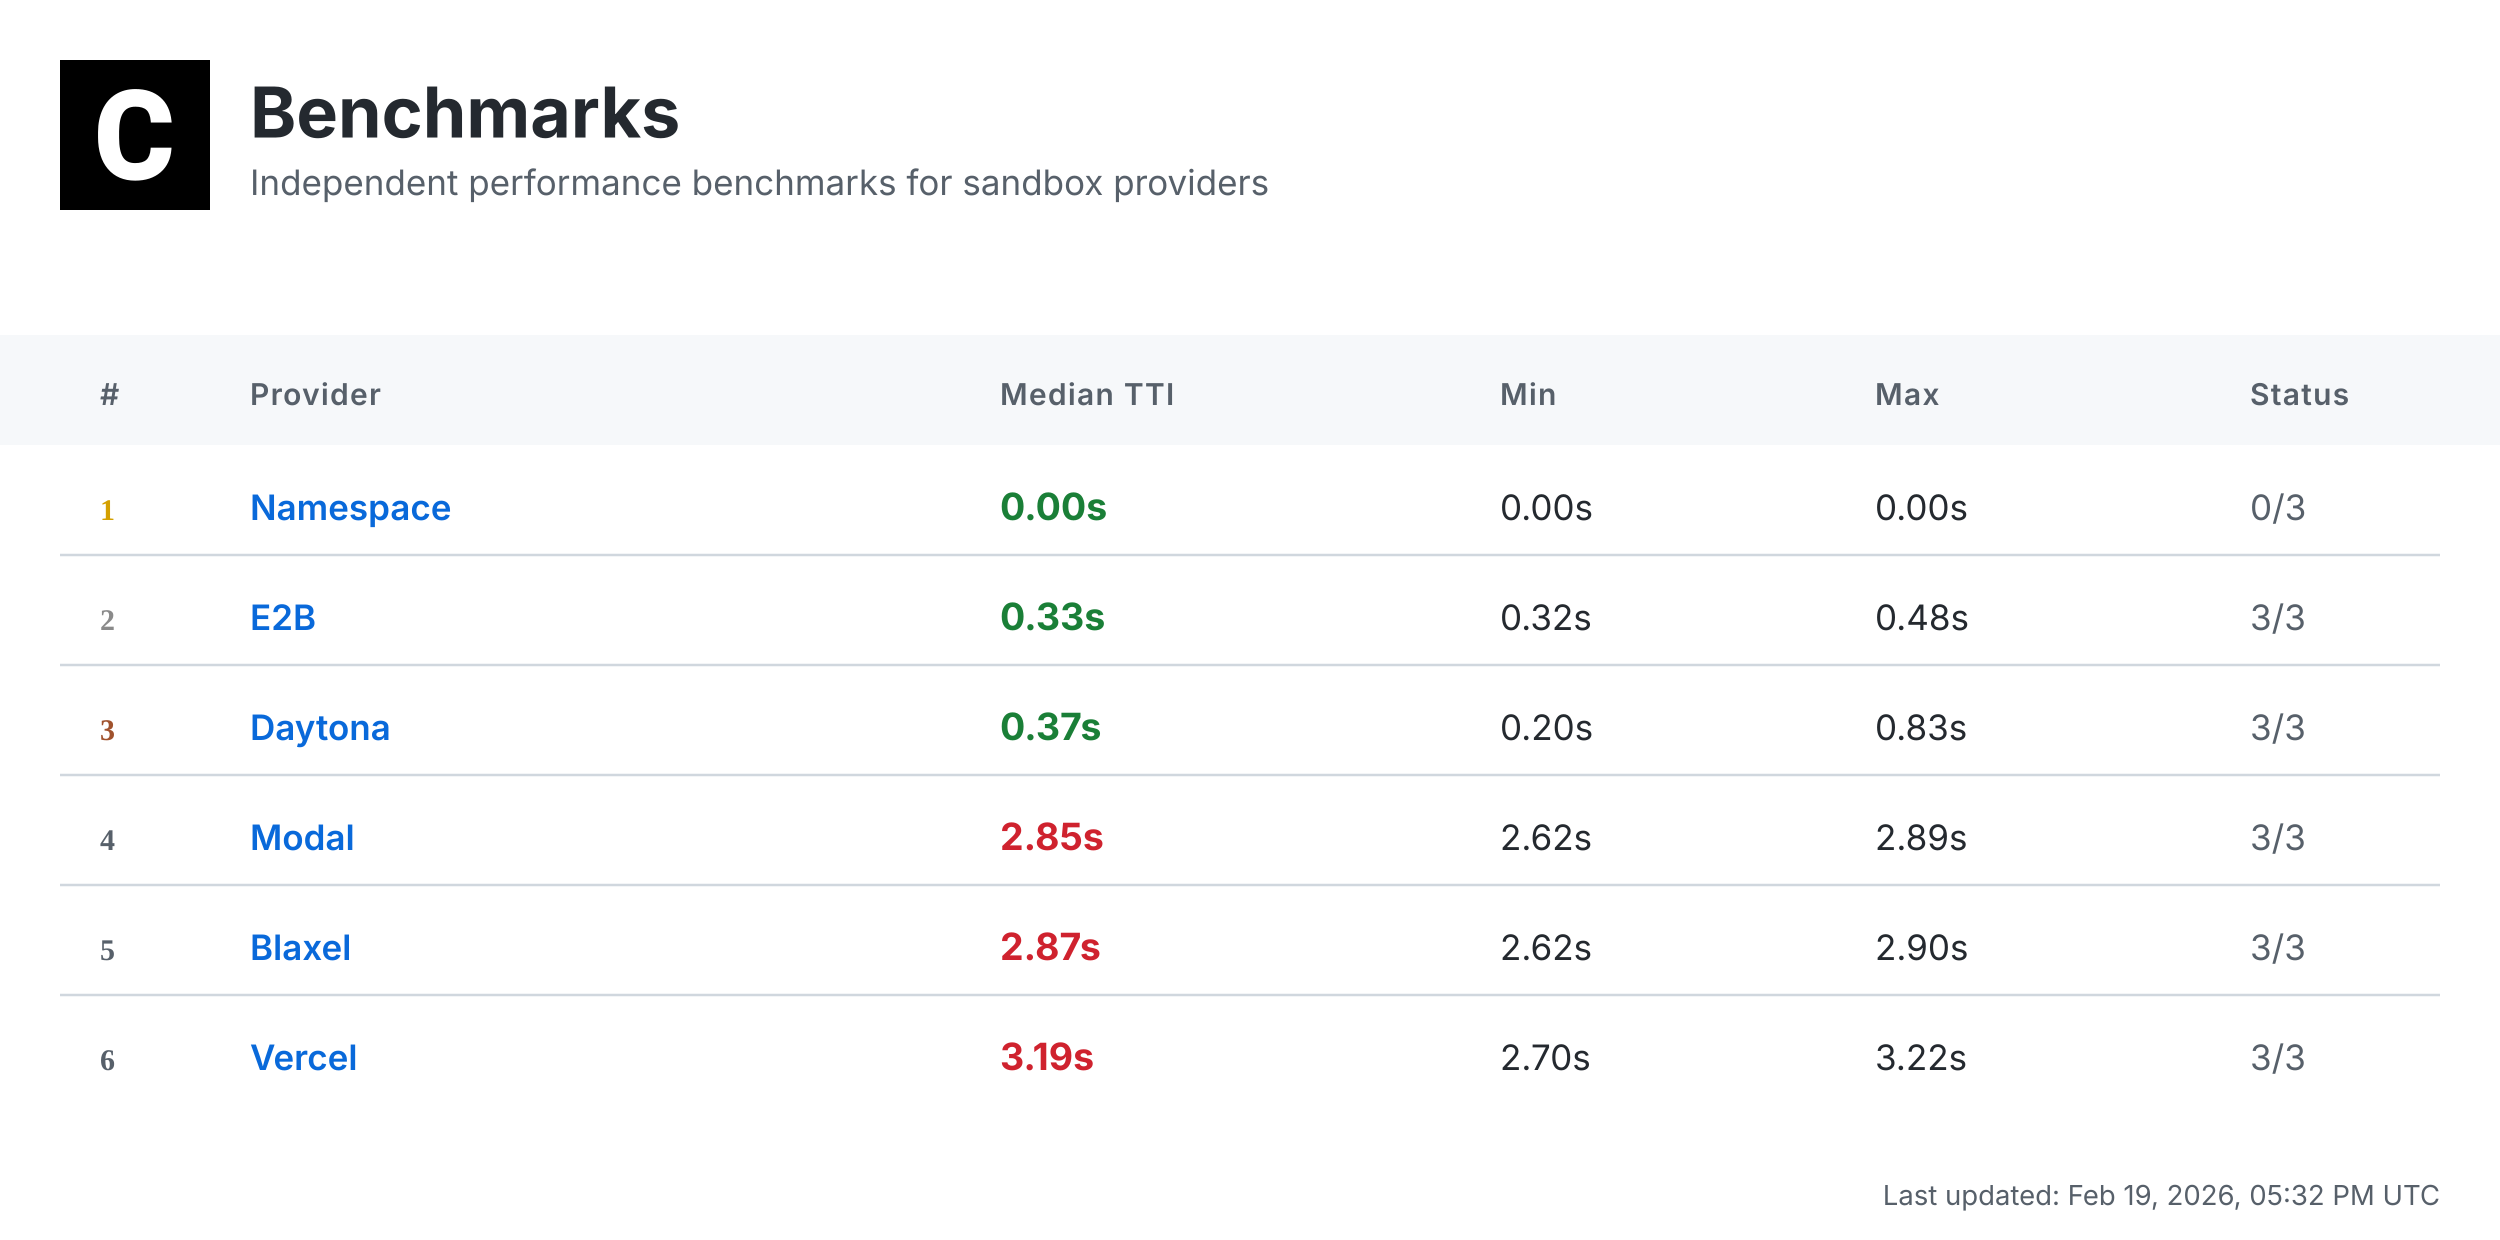
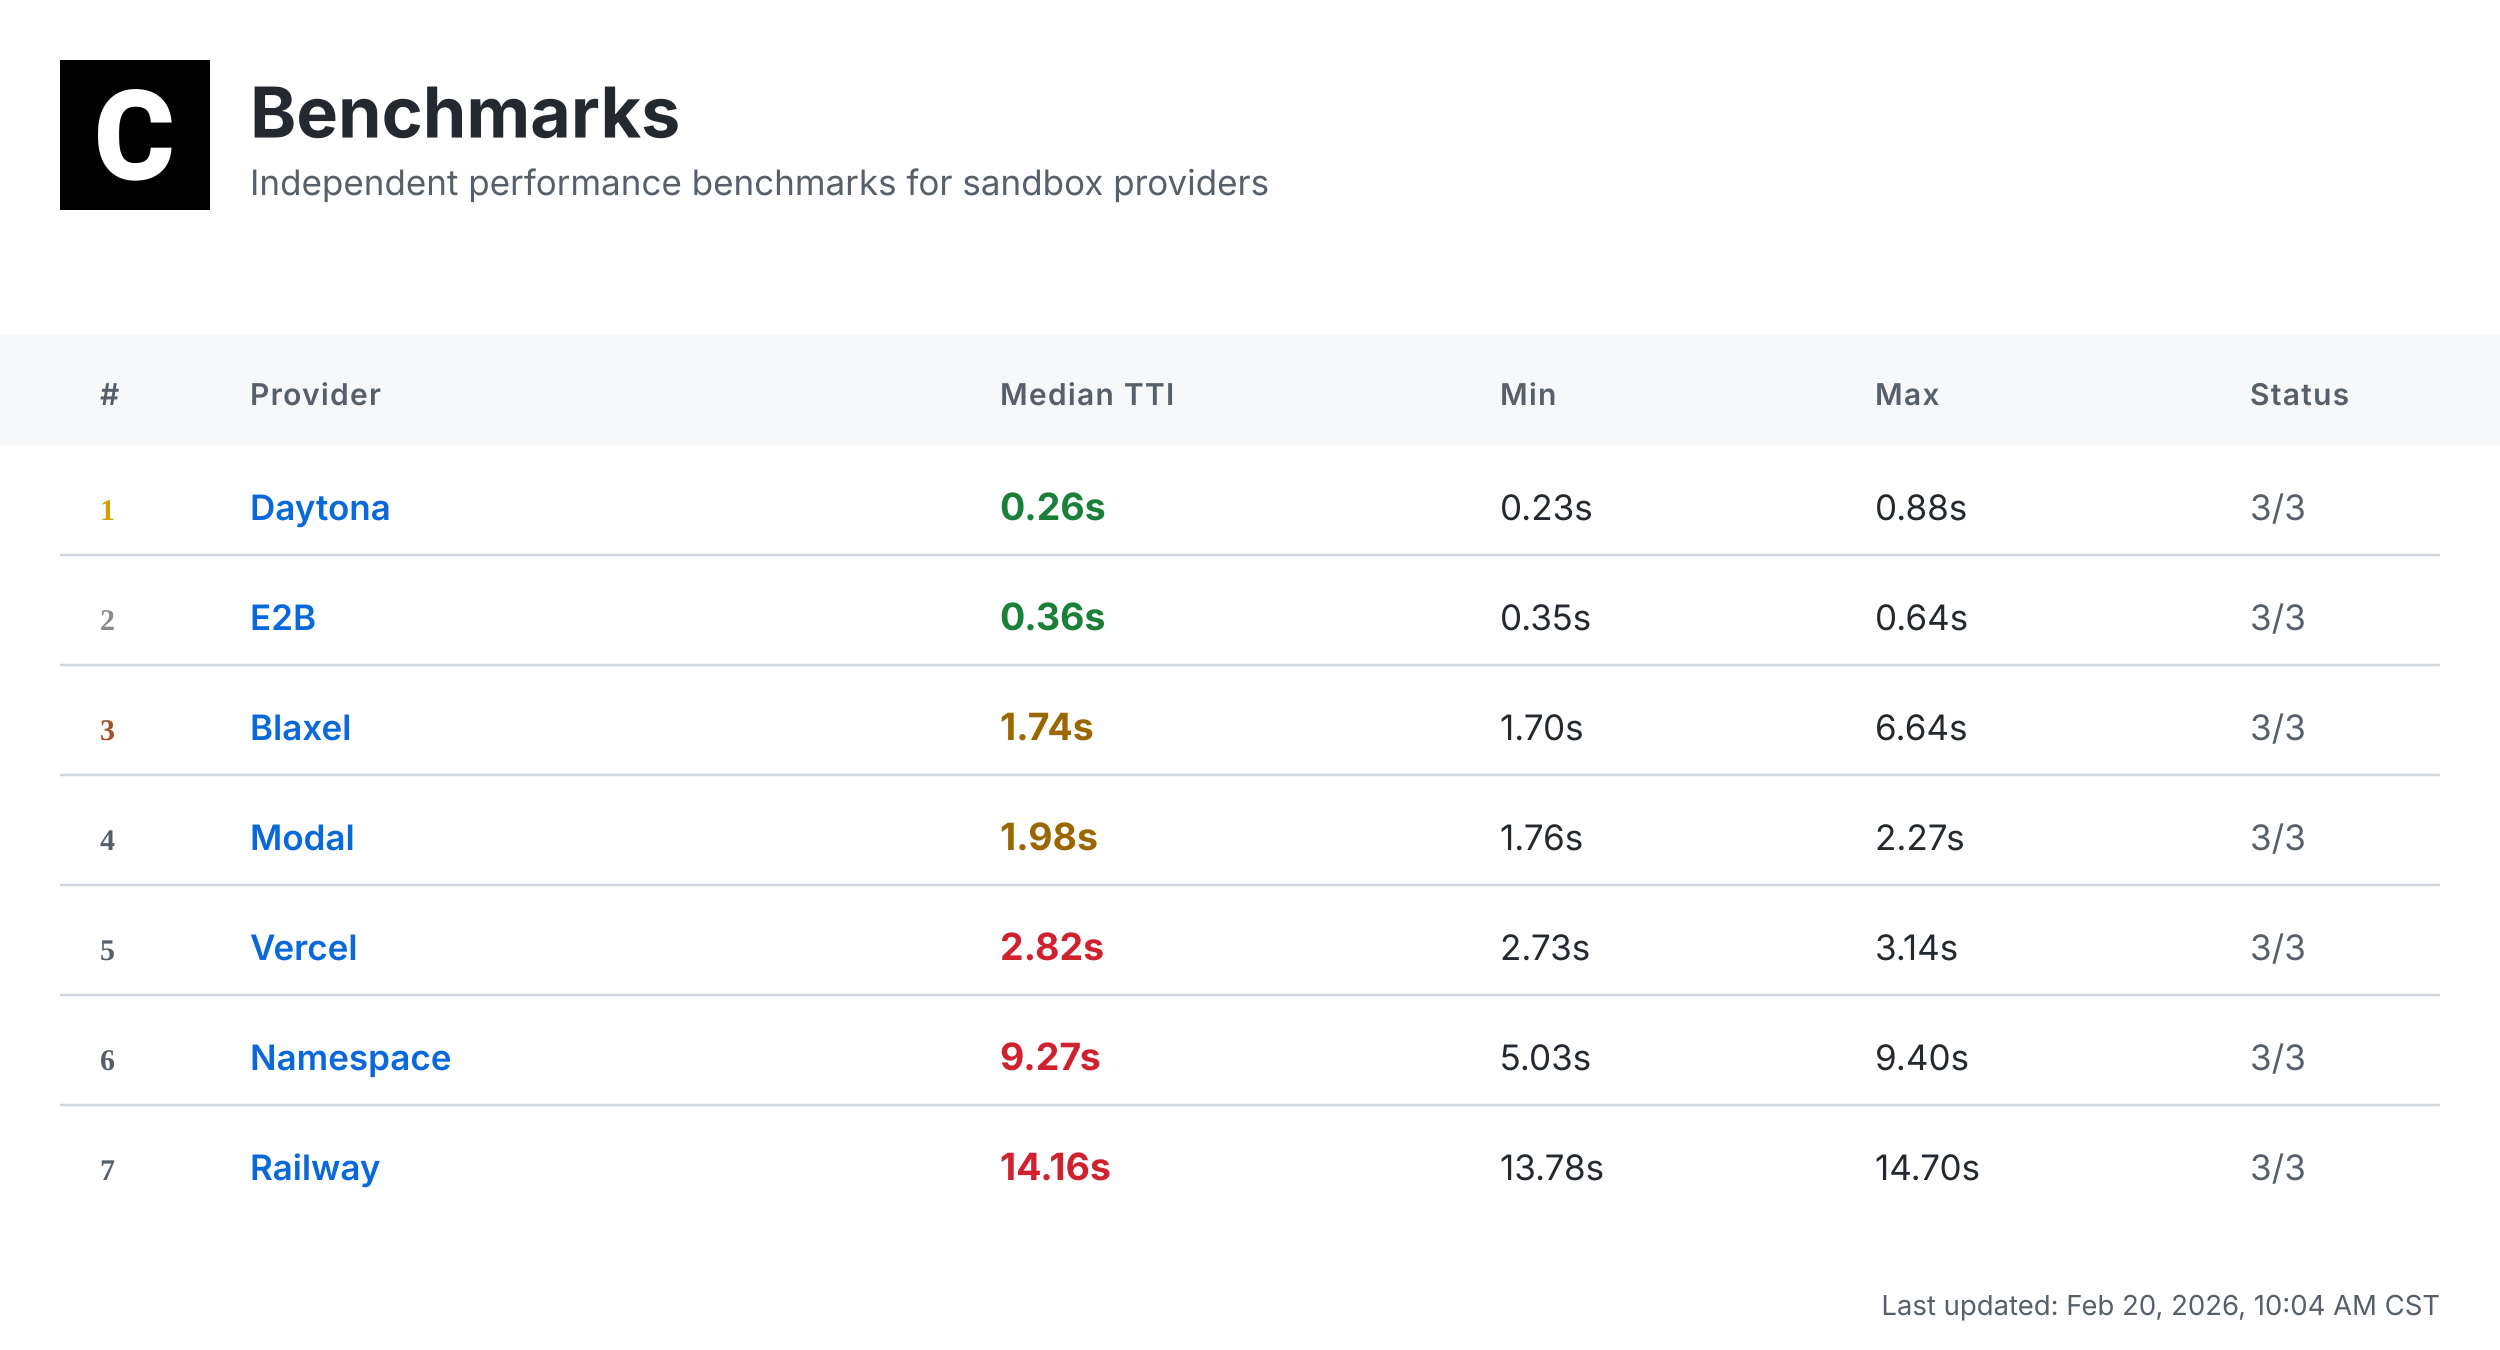
- <svg xmlns="http://www.w3.org/2000/svg" width="1000" height="496" viewBox="0 0 1000 496">
+ <svg xmlns="http://www.w3.org/2000/svg" width="1000" height="540" viewBox="0 0 1000 540">
  <defs>
    <linearGradient id="headerGrad" x1="0%" y1="0%" x2="100%" y2="100%">
      <stop offset="0%" style="stop-color:#f6f8fa;stop-opacity:1" />
      <stop offset="100%" style="stop-color:#ffffff;stop-opacity:1" />
    </linearGradient>
  </defs>
  <style>
    .bg { fill: #ffffff; }
    .header-bg { fill: url(#headerGrad); }
    .table-header-bg { fill: #f6f8fa; }
    .table-header { font: 600 12px 'Inter', 'SF Pro Display', -apple-system, BlinkMacSystemFont, 'Segoe UI', Roboto, Helvetica, Arial, sans-serif; fill: #57606a; text-transform: uppercase; letter-spacing: 0.5px; }
    .row { font: 14px 'Inter', 'SF Pro Display', -apple-system, BlinkMacSystemFont, 'Segoe UI', Roboto, Helvetica, Arial, sans-serif; fill: #24292f; }
    .rank { font-weight: 700; fill: #57606a; }
    .rank-1 { fill: #d4a000; }
    .rank-2 { fill: #8a8a8a; }
    .rank-3 { fill: #a0522d; }
    .provider { font-weight: 600; fill: #0969da; }
    .median { font-weight: 700; font-size: 15px; }
    .fast { fill: #1a7f37; }
    .medium { fill: #9a6700; }
    .slow { fill: #cf222e; }
    .status { fill: #57606a; }
    .divider { stroke: #d0d7de; stroke-width: 1; }
    .border { stroke: #d0d7de; stroke-width: 1; fill: none; }
    .timestamp { font: 11px 'Inter', 'SF Pro Display', -apple-system, BlinkMacSystemFont, 'Segoe UI', Roboto, Helvetica, Arial, sans-serif; fill: #57606a; }
    .title { font: bold 28px 'Inter', 'SF Pro Display', -apple-system, BlinkMacSystemFont, 'Segoe UI', Roboto, Helvetica, Arial, sans-serif; fill: #24292f; }
    .subtitle { font: 14px 'Inter', 'SF Pro Display', -apple-system, BlinkMacSystemFont, 'Segoe UI', Roboto, Helvetica, Arial, sans-serif; fill: #57606a; }
    .logo { fill: #24292f; }
  </style>
-   <rect class="bg" width="1000" height="496" />
+   <rect class="bg" width="1000" height="540" />
  <g transform="translate(24, 24)">
    <rect width="60" height="60" fill="#000000" />
    <g transform="scale(0.035) translate(0, 0)">
      <path fill="#ffffff" d="M1036.26,1002.28h237.87l-.93,19.09c-8.38,110.32-49.81,198.3-123.82,262.07-73.09,63.31-170.84,95.43-290.48,95.43-130.81,0-235.55-44.69-311.43-133.6-74.48-87.98-112.65-209.48-112.65-361.23v-60.51c0-96.83,17.7-183.41,51.68-257.43,34.91-74.95,85.19-133.61,149.89-173.63,64.7-40.04,140.12-60.52,225.3-60.52,117.77,0,214.13,32.12,286.29,95.9,72.62,63.3,114.98,153.61,126.15,267.67l1.86,19.08h-238.34l-.93-15.83c-4.65-59.11-20.95-101.94-47.95-127.08-27-25.6-69.83-38.17-127.08-38.17-61.91,0-107.06,20.95-137.33,65.17-31.65,45.15-47.94,117.77-48.87,215.53v74.48c0,102.41,15.36,177.83,45.62,223.91,28.86,44.22,74.01,65.63,137.79,65.63,58.19,0,101.48-12.57,128.95-38.17,26.99-25.14,43.29-66.1,47.48-121.5l.93-16.3Z" />
    </g>
  </g>
  <text class="title" x="100" y="55">Benchmarks</text>
  <text class="subtitle" x="100" y="78">Independent performance benchmarks for sandbox providers</text>
  <rect class="table-header-bg" y="134" width="1000" height="44" />
  <text class="table-header" x="40" y="162">#</text>
  <text class="table-header" x="100" y="162">Provider</text>
  <text class="table-header" x="400" y="162">Median TTI</text>
  <text class="table-header" x="600" y="162">Min</text>
  <text class="table-header" x="750" y="162">Max</text>
  <text class="table-header" x="900" y="162">Status</text>
  <text class="rank rank-1" x="40" y="208">1</text>
-   <text class="row provider" x="100" y="208">Namespace</text>
-   <text class="row median fast" x="400" y="208">0.00s</text>
-   <text class="row" x="600" y="208">0.00s</text>
-   <text class="row" x="750" y="208">0.00s</text>
-   <text class="row status" x="900" y="208">0/3</text>
+   <text class="row provider" x="100" y="208">Daytona</text>
+   <text class="row median fast" x="400" y="208">0.26s</text>
+   <text class="row" x="600" y="208">0.23s</text>
+   <text class="row" x="750" y="208">0.88s</text>
+   <text class="row status" x="900" y="208">3/3</text>
  <line class="divider" x1="24" y1="222" x2="976" y2="222" />
  <text class="rank rank-2" x="40" y="252">2</text>
  <text class="row provider" x="100" y="252">E2B</text>
-   <text class="row median fast" x="400" y="252">0.33s</text>
-   <text class="row" x="600" y="252">0.32s</text>
-   <text class="row" x="750" y="252">0.48s</text>
+   <text class="row median fast" x="400" y="252">0.36s</text>
+   <text class="row" x="600" y="252">0.35s</text>
+   <text class="row" x="750" y="252">0.64s</text>
  <text class="row status" x="900" y="252">3/3</text>
  <line class="divider" x1="24" y1="266" x2="976" y2="266" />
  <text class="rank rank-3" x="40" y="296">3</text>
-   <text class="row provider" x="100" y="296">Daytona</text>
-   <text class="row median fast" x="400" y="296">0.37s</text>
-   <text class="row" x="600" y="296">0.20s</text>
-   <text class="row" x="750" y="296">0.83s</text>
+   <text class="row provider" x="100" y="296">Blaxel</text>
+   <text class="row median medium" x="400" y="296">1.74s</text>
+   <text class="row" x="600" y="296">1.70s</text>
+   <text class="row" x="750" y="296">6.64s</text>
  <text class="row status" x="900" y="296">3/3</text>
  <line class="divider" x1="24" y1="310" x2="976" y2="310" />
  <text class="rank" x="40" y="340">4</text>
  <text class="row provider" x="100" y="340">Modal</text>
-   <text class="row median slow" x="400" y="340">2.85s</text>
-   <text class="row" x="600" y="340">2.62s</text>
-   <text class="row" x="750" y="340">2.89s</text>
+   <text class="row median medium" x="400" y="340">1.98s</text>
+   <text class="row" x="600" y="340">1.76s</text>
+   <text class="row" x="750" y="340">2.27s</text>
  <text class="row status" x="900" y="340">3/3</text>
  <line class="divider" x1="24" y1="354" x2="976" y2="354" />
  <text class="rank" x="40" y="384">5</text>
-   <text class="row provider" x="100" y="384">Blaxel</text>
-   <text class="row median slow" x="400" y="384">2.87s</text>
-   <text class="row" x="600" y="384">2.62s</text>
-   <text class="row" x="750" y="384">2.90s</text>
+   <text class="row provider" x="100" y="384">Vercel</text>
+   <text class="row median slow" x="400" y="384">2.82s</text>
+   <text class="row" x="600" y="384">2.73s</text>
+   <text class="row" x="750" y="384">3.14s</text>
  <text class="row status" x="900" y="384">3/3</text>
  <line class="divider" x1="24" y1="398" x2="976" y2="398" />
  <text class="rank" x="40" y="428">6</text>
-   <text class="row provider" x="100" y="428">Vercel</text>
-   <text class="row median slow" x="400" y="428">3.19s</text>
-   <text class="row" x="600" y="428">2.70s</text>
-   <text class="row" x="750" y="428">3.22s</text>
+   <text class="row provider" x="100" y="428">Namespace</text>
+   <text class="row median slow" x="400" y="428">9.27s</text>
+   <text class="row" x="600" y="428">5.03s</text>
+   <text class="row" x="750" y="428">9.40s</text>
  <text class="row status" x="900" y="428">3/3</text>
-   <text class="timestamp" x="976" y="482" text-anchor="end">Last updated: Feb 19, 2026, 05:32 PM UTC</text>
+   <line class="divider" x1="24" y1="442" x2="976" y2="442" />
+   <text class="rank" x="40" y="472">7</text>
+   <text class="row provider" x="100" y="472">Railway</text>
+   <text class="row median slow" x="400" y="472">14.16s</text>
+   <text class="row" x="600" y="472">13.78s</text>
+   <text class="row" x="750" y="472">14.70s</text>
+   <text class="row status" x="900" y="472">3/3</text>
+   <text class="timestamp" x="976" y="526" text-anchor="end">Last updated: Feb 20, 2026, 10:04 AM CST</text>
</svg>
